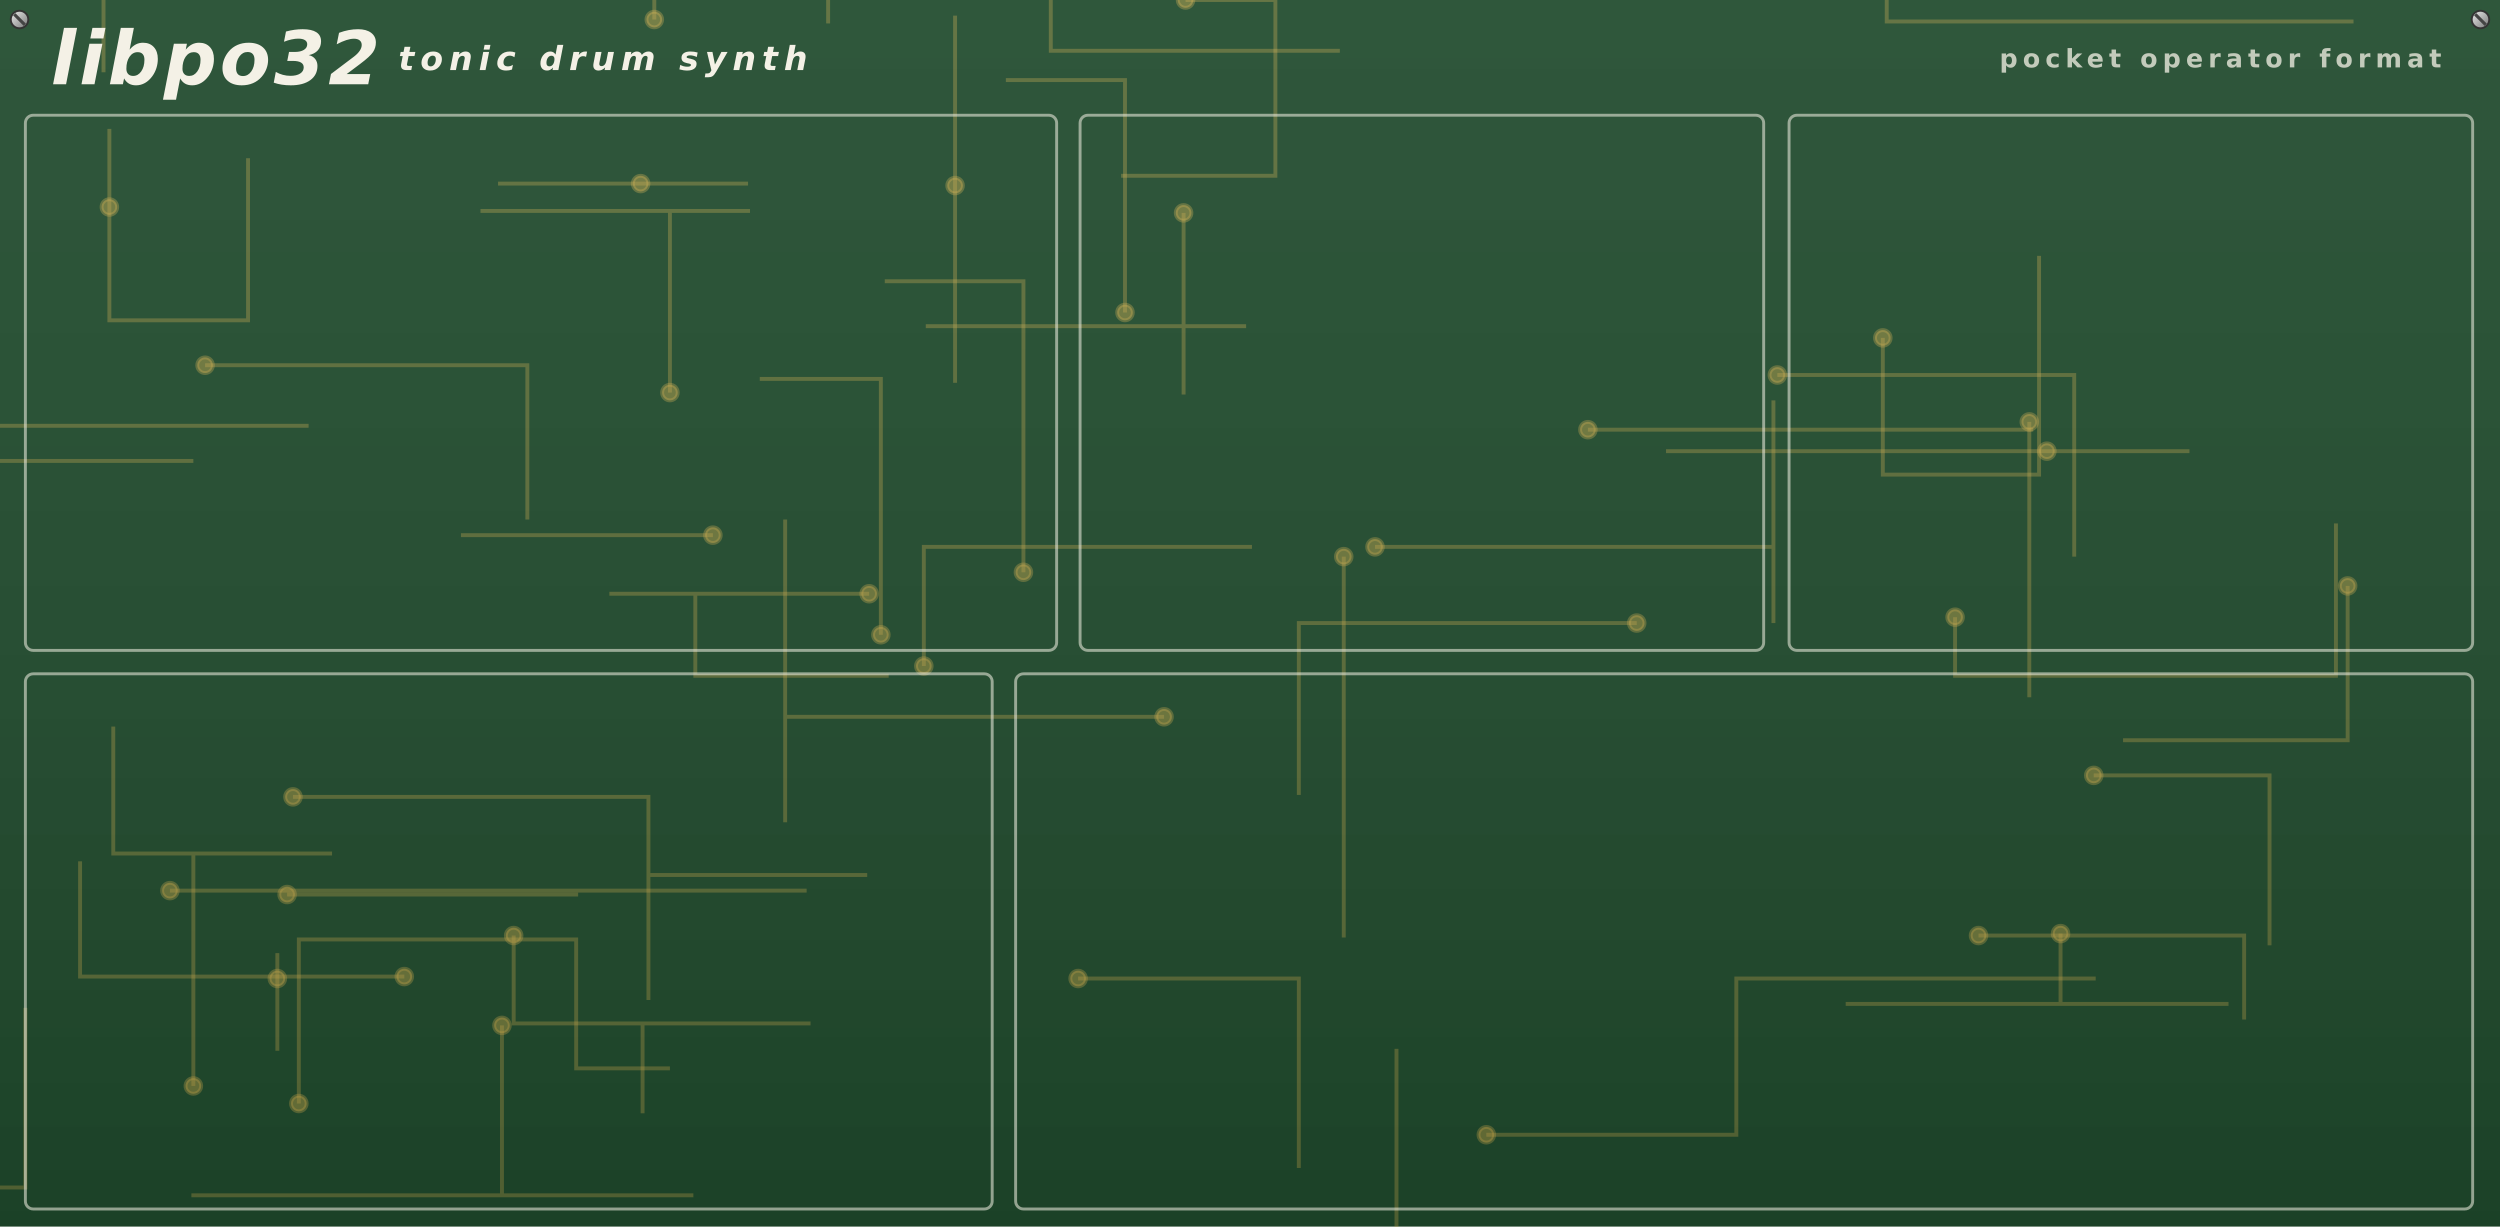
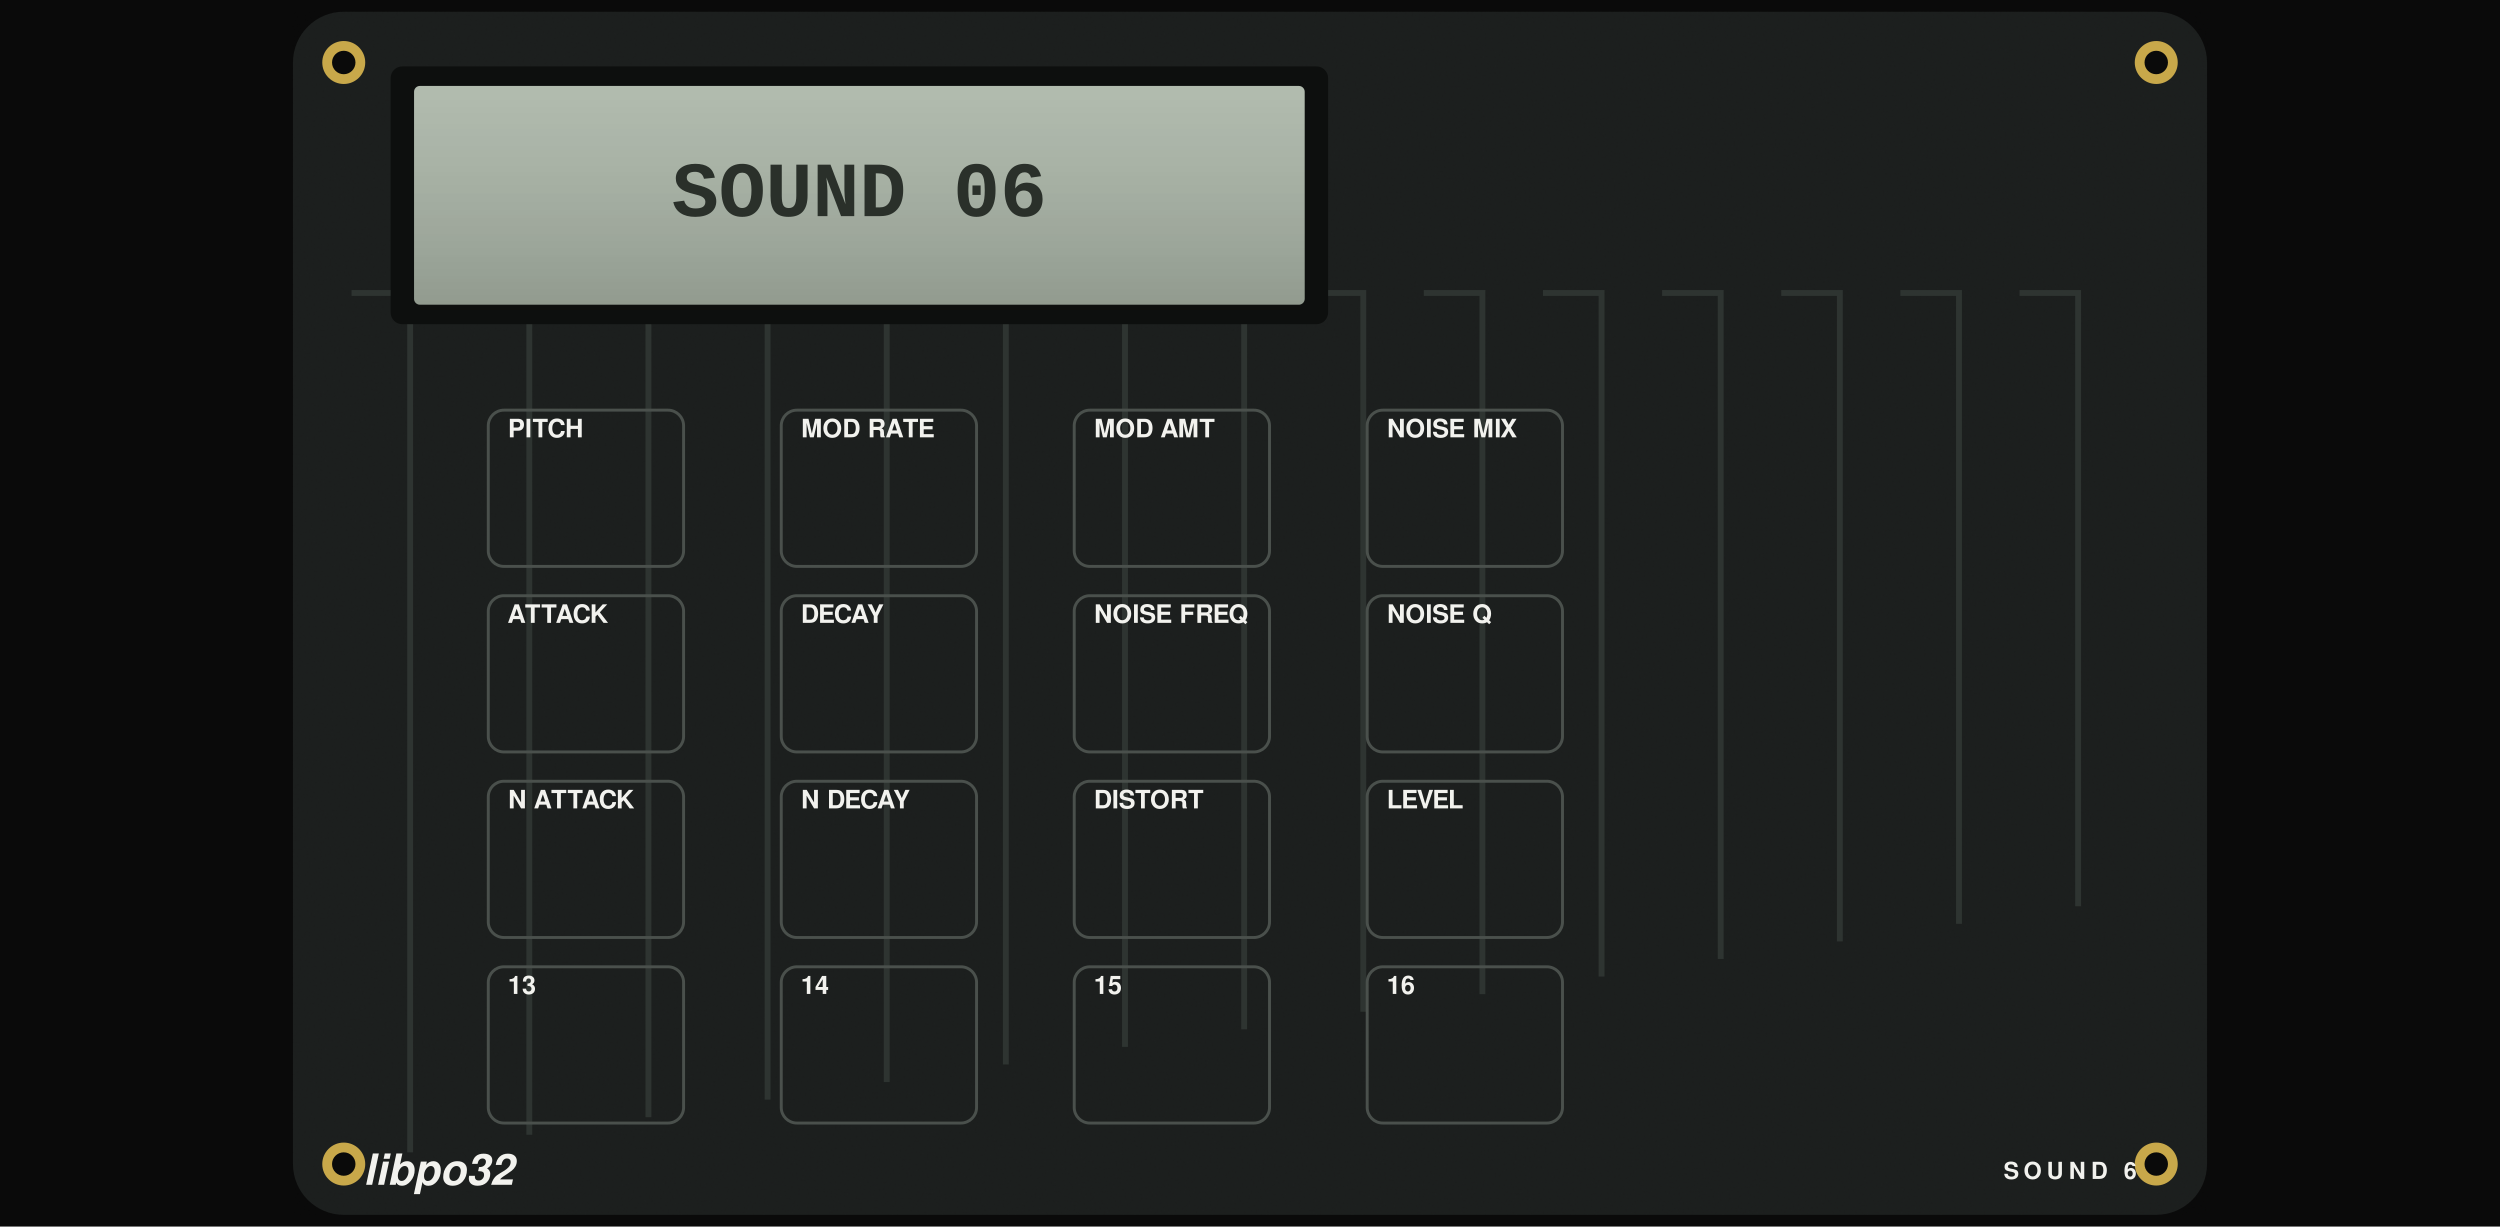
<svg xmlns="http://www.w3.org/2000/svg" width="1280" height="628" viewBox="0 0 1280 628">
  <defs>
-     <filter id="brush" x="0" y="0" width="100%" height="100%">
-       <feTurbulence type="fractalNoise" baseFrequency="0.002 0.9" numOctaves="2" seed="4" />
-       <feColorMatrix values="0 0 0 0 1  0 0 0 0 1  0 0 0 0 1  0 0 0 0.16 0" />
+     <linearGradient id="hw-screw" x1="0" y1="0" x2="1" y2="1">
+       <stop offset="0" stop-color="#f2f2f2" />
+       <stop offset="1" stop-color="#7a7a7a" />
+     </linearGradient>
+     <filter id="hw-brush" x="0" y="0" width="100%" height="100%">
+       <feTurbulence type="fractalNoise" baseFrequency="0.003 0.8" numOctaves="2" seed="5" />
+       <feColorMatrix values="0 0 0 0 1  0 0 0 0 1  0 0 0 0 1  0 0 0 0.20 0" />
    </filter>
-     <filter id="grain" x="0" y="0" width="100%" height="100%">
-       <feTurbulence type="fractalNoise" baseFrequency="0.9" numOctaves="2" seed="7" />
-       <feColorMatrix values="0 0 0 0 0  0 0 0 0 0  0 0 0 0 0  0 0 0 0.10 0" />
+     <filter id="hw-brushd" x="0" y="0" width="100%" height="100%">
+       <feTurbulence type="fractalNoise" baseFrequency="0.003 0.8" numOctaves="2" seed="9" />
+       <feColorMatrix values="0 0 0 0 0  0 0 0 0 0  0 0 0 0 0  0 0 0 0.16 0" />
    </filter>
-     <filter id="woodf" x="0" y="0" width="100%" height="100%">
-       <feTurbulence type="fractalNoise" baseFrequency="0.012 0.25" numOctaves="3" seed="11" />
-       <feColorMatrix values="0 0 0 0 0.36  0 0 0 0 0.20  0 0 0 0 0.09  0 0 0 0.9 0" />
+     <filter id="hw-grain" x="0" y="0" width="100%" height="100%">
+       <feTurbulence type="fractalNoise" baseFrequency="0.85" numOctaves="2" seed="3" />
+       <feColorMatrix values="0 0 0 0 0  0 0 0 0 0  0 0 0 0 0  0 0 0 0.07 0" />
    </filter>
-     <linearGradient id="screw" x1="0" y1="0" x2="1" y2="1">
-       <stop offset="0" stop-color="#eee" />
-       <stop offset="1" stop-color="#777" />
-     </linearGradient>
-     <linearGradient id="shade" x1="0" y1="0" x2="0" y2="1">
-       <stop offset="0" stop-color="#fff" stop-opacity="0.07" />
-       <stop offset="1" stop-color="#000" stop-opacity="0.12" />
+     <filter id="hw-wood" x="0" y="0" width="100%" height="100%">
+       <feTurbulence type="fractalNoise" baseFrequency="0.006 0.18" numOctaves="4" seed="21" />
+       <feColorMatrix values="0 0 0 0 0.30  0 0 0 0 0.15  0 0 0 0 0.05  0 0 0 0.85 0" />
+     </filter>
+     <filter id="hw-soft" x="-20%" y="-20%" width="140%" height="140%">
+       <feGaussianBlur stdDeviation="2" />
+     </filter>
+     <filter id="hw-shadow" x="-30%" y="-30%" width="160%" height="160%">
+       <feDropShadow dx="0" dy="2" stdDeviation="2" flood-opacity="0.45" />
+     </filter>
+     <linearGradient id="hw-vshade" x1="0" y1="0" x2="0" y2="1">
+       <stop offset="0" stop-color="#fff" stop-opacity="0.10" />
+       <stop offset="1" stop-color="#000" stop-opacity="0.14" />
    </linearGradient>
  </defs>
-   <rect width="1280" height="628" fill="#1f4a2c" />
-   <g stroke="#c9a94a" stroke-opacity="0.35" stroke-width="2" fill="none">
-     <polyline points="158,218 -9,218 -74,218" />
-     <circle cx="-74" cy="218" r="4" fill="#c9a94a" fill-opacity="0.45" />
-     <polyline points="665,521 665,598 665,501 552,501" />
-     <circle cx="552" cy="501" r="4" fill="#c9a94a" fill-opacity="0.45" />
-     <polyline points="413,456 239,456 87,456" />
-     <circle cx="87" cy="456" r="4" fill="#c9a94a" fill-opacity="0.45" />
-     <polyline points="41,441 41,500 207,500" />
-     <circle cx="207" cy="500" r="4" fill="#c9a94a" fill-opacity="0.45" />
-     <polyline points="343,547 295,547 295,481 153,481 153,565" />
-     <circle cx="153" cy="565" r="4" fill="#c9a94a" fill-opacity="0.45" />
-     <polyline points="142,488 142,538 142,501" />
-     <circle cx="142" cy="501" r="4" fill="#c9a94a" fill-opacity="0.45" />
-     <polyline points="270,266 270,187 105,187" />
-     <circle cx="105" cy="187" r="4" fill="#c9a94a" fill-opacity="0.45" />
-     <polyline points="13,516 13,608 -185,608 -282,608 -193,608" />
-     <circle cx="-193" cy="608" r="4" fill="#c9a94a" fill-opacity="0.45" />
-     <polyline points="1044,131 1044,243 1004,243 964,243 964,173" />
-     <circle cx="964" cy="173" r="4" fill="#c9a94a" fill-opacity="0.45" />
-     <polyline points="853,231 1004,231 1121,231 1048,231" />
-     <circle cx="1048" cy="231" r="4" fill="#c9a94a" fill-opacity="0.45" />
-     <polyline points="1196,268 1196,346 1001,346 1001,316" />
-     <circle cx="1001" cy="316" r="4" fill="#c9a94a" fill-opacity="0.45" />
-     <polyline points="98,612 234,612 355,612 257,612 257,525" />
-     <circle cx="257" cy="525" r="4" fill="#c9a94a" fill-opacity="0.45" />
-     <polyline points="53,5 53,37 53,-37 -115,-37" />
-     <circle cx="-115" cy="-37" r="4" fill="#c9a94a" fill-opacity="0.45" />
-     <polyline points="455,346 356,346 356,304 312,304 445,304" />
-     <circle cx="445" cy="304" r="4" fill="#c9a94a" fill-opacity="0.45" />
-     <polyline points="1039,357 1039,248 1039,216" />
-     <circle cx="1039" cy="216" r="4" fill="#c9a94a" fill-opacity="0.45" />
-     <polyline points="1149,522 1149,479 1013,479" />
-     <circle cx="1013" cy="479" r="4" fill="#c9a94a" fill-opacity="0.45" />
-     <polyline points="1162,484 1162,397 1072,397" />
-     <circle cx="1072" cy="397" r="4" fill="#c9a94a" fill-opacity="0.45" />
-     <polyline points="623,90 574,90 653,90 653,0 607,0" />
-     <circle cx="607" cy="0" r="4" fill="#c9a94a" fill-opacity="0.45" />
-     <polyline points="1087,379 1202,379 1202,349 1202,300" />
-     <circle cx="1202" cy="300" r="4" fill="#c9a94a" fill-opacity="0.45" />
-     <polyline points="99,236 -96,236 -96,170 -96,248" />
-     <circle cx="-96" cy="248" r="4" fill="#c9a94a" fill-opacity="0.45" />
-     <polyline points="1073,501 889,501 889,581 761,581" />
-     <circle cx="761" cy="581" r="4" fill="#c9a94a" fill-opacity="0.45" />
-     <polyline points="715,537 715,644 522,644" />
-     <circle cx="522" cy="644" r="4" fill="#c9a94a" fill-opacity="0.45" />
-     <polyline points="58,372 58,437 170,437 99,437 99,556" />
-     <circle cx="99" cy="556" r="4" fill="#c9a94a" fill-opacity="0.45" />
-     <polyline points="127,81 127,164 56,164 56,66 56,106" />
-     <circle cx="56" cy="106" r="4" fill="#c9a94a" fill-opacity="0.45" />
-     <polyline points="329,570 329,524 415,524 263,524 263,479" />
-     <circle cx="263" cy="479" r="4" fill="#c9a94a" fill-opacity="0.45" />
-     <polyline points="364,274 236,274 299,274 365,274" />
-     <circle cx="365" cy="274" r="4" fill="#c9a94a" fill-opacity="0.45" />
-     <polyline points="453,144 524,144 524,233 524,293" />
-     <circle cx="524" cy="293" r="4" fill="#c9a94a" fill-opacity="0.45" />
-     <polyline points="515,41 576,41 576,160" />
-     <circle cx="576" cy="160" r="4" fill="#c9a94a" fill-opacity="0.45" />
-     <polyline points="165,458 296,458 147,458" />
-     <circle cx="147" cy="458" r="4" fill="#c9a94a" fill-opacity="0.45" />
-     <polyline points="1041,220 904,220 813,220" />
-     <circle cx="813" cy="220" r="4" fill="#c9a94a" fill-opacity="0.45" />
-     <polyline points="638,167 474,167 606,167 606,202 606,109" />
-     <circle cx="606" cy="109" r="4" fill="#c9a94a" fill-opacity="0.45" />
-     <polyline points="306,94 255,94 383,94 328,94" />
-     <circle cx="328" cy="94" r="4" fill="#c9a94a" fill-opacity="0.45" />
-     <polyline points="389,194 451,194 451,248 451,325" />
-     <circle cx="451" cy="325" r="4" fill="#c9a94a" fill-opacity="0.45" />
-     <polyline points="424,12 424,-73 335,-73 335,10" />
-     <circle cx="335" cy="10" r="4" fill="#c9a94a" fill-opacity="0.45" />
-     <polyline points="908,205 908,319 908,280 822,280 704,280" />
-     <circle cx="704" cy="280" r="4" fill="#c9a94a" fill-opacity="0.45" />
-     <polyline points="1205,11 1119,11 966,11 966,-66 826,-66" />
-     <circle cx="826" cy="-66" r="4" fill="#c9a94a" fill-opacity="0.45" />
-     <polyline points="489,8 489,92 489,196 489,95" />
-     <circle cx="489" cy="95" r="4" fill="#c9a94a" fill-opacity="0.45" />
-     <polyline points="686,26 538,26 538,-43 538,-131" />
-     <circle cx="538" cy="-131" r="4" fill="#c9a94a" fill-opacity="0.45" />
-     <polyline points="246,108 384,108 343,108 343,201" />
-     <circle cx="343" cy="201" r="4" fill="#c9a94a" fill-opacity="0.45" />
-     <polyline points="1141,514 945,514 1055,514 1055,478" />
-     <circle cx="1055" cy="478" r="4" fill="#c9a94a" fill-opacity="0.45" />
-     <polyline points="444,448 332,448 332,512 332,408 150,408" />
-     <circle cx="150" cy="408" r="4" fill="#c9a94a" fill-opacity="0.45" />
-     <polyline points="402,421 402,342 402,266 402,367 596,367" />
-     <circle cx="596" cy="367" r="4" fill="#c9a94a" fill-opacity="0.45" />
-     <polyline points="598,280 641,280 473,280 473,341" />
-     <circle cx="473" cy="341" r="4" fill="#c9a94a" fill-opacity="0.45" />
-     <polyline points="665,407 665,319 838,319" />
-     <circle cx="838" cy="319" r="4" fill="#c9a94a" fill-opacity="0.45" />
-     <polyline points="688,480 688,403 688,285" />
-     <circle cx="688" cy="285" r="4" fill="#c9a94a" fill-opacity="0.45" />
-     <polyline points="1062,285 1062,192 910,192" />
-     <circle cx="910" cy="192" r="4" fill="#c9a94a" fill-opacity="0.45" />
+   <rect x="0" y="0" width="1280" height="628" rx="0" fill="#0a0a0a" />
+   <rect x="150" y="6" width="980" height="616" rx="26" fill="#1d201f" />
+   <rect x="150" y="6" width="980" height="616" filter="url(#hw-grain)" />
+   <circle cx="176" cy="32" r="11" fill="#c8a84a" />
+   <circle cx="176" cy="32" r="6" fill="#0a0a0a" />
+   <circle cx="1104" cy="32" r="11" fill="#c8a84a" />
+   <circle cx="1104" cy="32" r="6" fill="#0a0a0a" />
+   <circle cx="176" cy="596" r="11" fill="#c8a84a" />
+   <circle cx="176" cy="596" r="6" fill="#0a0a0a" />
+   <circle cx="1104" cy="596" r="11" fill="#c8a84a" />
+   <circle cx="1104" cy="596" r="6" fill="#0a0a0a" />
+   <g stroke="#2e3431" stroke-width="3" fill="none">
+     <path d="M180 150 h30 v440" />
+     <path d="M241 150 h30 v431" />
+     <path d="M302 150 h30 v422" />
+     <path d="M363 150 h30 v413" />
+     <path d="M424 150 h30 v404" />
+     <path d="M485 150 h30 v395" />
+     <path d="M546 150 h30 v386" />
+     <path d="M607 150 h30 v377" />
+     <path d="M668 150 h30 v368" />
+     <path d="M729 150 h30 v359" />
+     <path d="M790 150 h30 v350" />
+     <path d="M851 150 h30 v341" />
+     <path d="M912 150 h30 v332" />
+     <path d="M973 150 h30 v323" />
+     <path d="M1034 150 h30 v314" />
  </g>
-   <rect width="1280" height="628" fill="url(#shade)" />
-   <rect x="13" y="59" width="528" height="274" rx="4" fill="none" stroke="#f4f1e6" stroke-opacity="0.55" stroke-width="1.5" />
-   <rect x="553" y="59" width="350" height="274" rx="4" fill="none" stroke="#f4f1e6" stroke-opacity="0.55" stroke-width="1.5" />
-   <rect x="916" y="59" width="350" height="274" rx="4" fill="none" stroke="#f4f1e6" stroke-opacity="0.55" stroke-width="1.5" />
-   <rect x="13" y="345" width="495" height="274" rx="4" fill="none" stroke="#f4f1e6" stroke-opacity="0.55" stroke-width="1.5" />
-   <rect x="520" y="345" width="746" height="274" rx="4" fill="none" stroke="#f4f1e6" stroke-opacity="0.55" stroke-width="1.5" />
-   <text x="26" y="30" font-family="Titillium Web, DejaVu Sans, sans-serif" font-size="38" font-weight="700" fill="#f4f1e6" text-anchor="start" dominant-baseline="central" style="letter-spacing:0.04em;font-style:italic;">libpo32</text>
-   <text x="204" y="30" font-family="Titillium Web, DejaVu Sans, sans-serif" font-size="17" font-weight="600" fill="#f4f1e6" text-anchor="start" dominant-baseline="central" style="letter-spacing:0.18em;font-style:italic;">tonic drum synth</text>
-   <text x="1250" y="30" font-family="Titillium Web, DejaVu Sans, sans-serif" font-size="13" font-weight="600" fill="#f4f1e6" text-anchor="end" dominant-baseline="central" style="letter-spacing:0.2em;" opacity="0.75">pocket operator format</text>
-   <circle cx="10" cy="10" r="4.5" fill="url(#screw)" stroke="#333" stroke-width="1" />
-   <line x1="7.3" y1="7.3" x2="12.7" y2="12.7" stroke="#444" stroke-width="1.6" />
-   <circle cx="1270" cy="10" r="4.5" fill="url(#screw)" stroke="#333" stroke-width="1" />
-   <line x1="1267.3" y1="7.3" x2="1272.7" y2="12.7" stroke="#444" stroke-width="1.6" />
+   <rect x="200" y="34" width="480" height="132" rx="6" fill="#0d0f0e" />
+   <rect x="212" y="44" width="456" height="112" rx="3" fill="#a9b4a6" />
+   <rect x="212" y="44" width="456" height="112" rx="3" fill="url(#hw-vshade)" />
+   <text x="186" y="600" font-size="22" fill="#f2f2ee" text-anchor="start" dominant-baseline="central" style="font-family:FreeSans, Liberation Sans, Titillium Web, sans-serif;font-weight:700;letter-spacing:0em;font-style:italic;">libpo32</text>
+   <text x="1094" y="600" font-size="12" fill="#f2f2ee" text-anchor="end" dominant-baseline="central" style="font-family:FreeSans, Liberation Sans, Titillium Web, sans-serif;font-weight:700;letter-spacing:0.2em;">SOUND 6</text>
+   <text x="440" y="100" font-size="40" fill="#2a302a" text-anchor="middle" dominant-baseline="central" style="font-family:Liberation Mono, FreeMono, monospace;font-weight:700;letter-spacing:0em;">SOUND 06</text>
+   <rect x="250" y="210" width="100" height="80" rx="8" fill="none" stroke="#4a504c" stroke-width="1.5" />
+   <text x="260" y="220" font-size="13" fill="#f2f2ee" text-anchor="start" dominant-baseline="central" style="font-family:FreeSans, Liberation Sans, Titillium Web, sans-serif;font-weight:700;letter-spacing:0em;">PITCH</text>
+   <text x="340" y="220" font-size="9" fill="#f2f2ee" text-anchor="end" dominant-baseline="central" style="font-family:FreeSans, Liberation Sans, Titillium Web, sans-serif;font-weight:700;letter-spacing:0em;" />
+   <rect x="400" y="210" width="100" height="80" rx="8" fill="none" stroke="#4a504c" stroke-width="1.5" />
+   <text x="410" y="220" font-size="13" fill="#f2f2ee" text-anchor="start" dominant-baseline="central" style="font-family:FreeSans, Liberation Sans, Titillium Web, sans-serif;font-weight:700;letter-spacing:0em;">MOD RATE</text>
+   <text x="490" y="220" font-size="9" fill="#f2f2ee" text-anchor="end" dominant-baseline="central" style="font-family:FreeSans, Liberation Sans, Titillium Web, sans-serif;font-weight:700;letter-spacing:0em;" />
+   <rect x="550" y="210" width="100" height="80" rx="8" fill="none" stroke="#4a504c" stroke-width="1.5" />
+   <text x="560" y="220" font-size="13" fill="#f2f2ee" text-anchor="start" dominant-baseline="central" style="font-family:FreeSans, Liberation Sans, Titillium Web, sans-serif;font-weight:700;letter-spacing:0em;">MOD AMT</text>
+   <text x="640" y="220" font-size="9" fill="#f2f2ee" text-anchor="end" dominant-baseline="central" style="font-family:FreeSans, Liberation Sans, Titillium Web, sans-serif;font-weight:700;letter-spacing:0em;" />
+   <rect x="700" y="210" width="100" height="80" rx="8" fill="none" stroke="#4a504c" stroke-width="1.5" />
+   <text x="710" y="220" font-size="13" fill="#f2f2ee" text-anchor="start" dominant-baseline="central" style="font-family:FreeSans, Liberation Sans, Titillium Web, sans-serif;font-weight:700;letter-spacing:0em;">NOISE MIX</text>
+   <text x="790" y="220" font-size="9" fill="#f2f2ee" text-anchor="end" dominant-baseline="central" style="font-family:FreeSans, Liberation Sans, Titillium Web, sans-serif;font-weight:700;letter-spacing:0em;" />
+   <rect x="250" y="305" width="100" height="80" rx="8" fill="none" stroke="#4a504c" stroke-width="1.5" />
+   <text x="260" y="315" font-size="13" fill="#f2f2ee" text-anchor="start" dominant-baseline="central" style="font-family:FreeSans, Liberation Sans, Titillium Web, sans-serif;font-weight:700;letter-spacing:0em;">ATTACK</text>
+   <text x="340" y="315" font-size="9" fill="#f2f2ee" text-anchor="end" dominant-baseline="central" style="font-family:FreeSans, Liberation Sans, Titillium Web, sans-serif;font-weight:700;letter-spacing:0em;" />
+   <rect x="400" y="305" width="100" height="80" rx="8" fill="none" stroke="#4a504c" stroke-width="1.5" />
+   <text x="410" y="315" font-size="13" fill="#f2f2ee" text-anchor="start" dominant-baseline="central" style="font-family:FreeSans, Liberation Sans, Titillium Web, sans-serif;font-weight:700;letter-spacing:0em;">DECAY</text>
+   <text x="490" y="315" font-size="9" fill="#f2f2ee" text-anchor="end" dominant-baseline="central" style="font-family:FreeSans, Liberation Sans, Titillium Web, sans-serif;font-weight:700;letter-spacing:0em;" />
+   <rect x="550" y="305" width="100" height="80" rx="8" fill="none" stroke="#4a504c" stroke-width="1.5" />
+   <text x="560" y="315" font-size="13" fill="#f2f2ee" text-anchor="start" dominant-baseline="central" style="font-family:FreeSans, Liberation Sans, Titillium Web, sans-serif;font-weight:700;letter-spacing:0em;">NOISE FREQ</text>
+   <text x="640" y="315" font-size="9" fill="#f2f2ee" text-anchor="end" dominant-baseline="central" style="font-family:FreeSans, Liberation Sans, Titillium Web, sans-serif;font-weight:700;letter-spacing:0em;" />
+   <rect x="700" y="305" width="100" height="80" rx="8" fill="none" stroke="#4a504c" stroke-width="1.5" />
+   <text x="710" y="315" font-size="13" fill="#f2f2ee" text-anchor="start" dominant-baseline="central" style="font-family:FreeSans, Liberation Sans, Titillium Web, sans-serif;font-weight:700;letter-spacing:0em;">NOISE Q</text>
+   <text x="790" y="315" font-size="9" fill="#f2f2ee" text-anchor="end" dominant-baseline="central" style="font-family:FreeSans, Liberation Sans, Titillium Web, sans-serif;font-weight:700;letter-spacing:0em;" />
+   <rect x="250" y="400" width="100" height="80" rx="8" fill="none" stroke="#4a504c" stroke-width="1.5" />
+   <text x="260" y="410" font-size="13" fill="#f2f2ee" text-anchor="start" dominant-baseline="central" style="font-family:FreeSans, Liberation Sans, Titillium Web, sans-serif;font-weight:700;letter-spacing:0em;">N ATTACK</text>
+   <text x="340" y="410" font-size="9" fill="#f2f2ee" text-anchor="end" dominant-baseline="central" style="font-family:FreeSans, Liberation Sans, Titillium Web, sans-serif;font-weight:700;letter-spacing:0em;" />
+   <rect x="400" y="400" width="100" height="80" rx="8" fill="none" stroke="#4a504c" stroke-width="1.5" />
+   <text x="410" y="410" font-size="13" fill="#f2f2ee" text-anchor="start" dominant-baseline="central" style="font-family:FreeSans, Liberation Sans, Titillium Web, sans-serif;font-weight:700;letter-spacing:0em;">N DECAY</text>
+   <text x="490" y="410" font-size="9" fill="#f2f2ee" text-anchor="end" dominant-baseline="central" style="font-family:FreeSans, Liberation Sans, Titillium Web, sans-serif;font-weight:700;letter-spacing:0em;" />
+   <rect x="550" y="400" width="100" height="80" rx="8" fill="none" stroke="#4a504c" stroke-width="1.5" />
+   <text x="560" y="410" font-size="13" fill="#f2f2ee" text-anchor="start" dominant-baseline="central" style="font-family:FreeSans, Liberation Sans, Titillium Web, sans-serif;font-weight:700;letter-spacing:0em;">DISTORT</text>
+   <text x="640" y="410" font-size="9" fill="#f2f2ee" text-anchor="end" dominant-baseline="central" style="font-family:FreeSans, Liberation Sans, Titillium Web, sans-serif;font-weight:700;letter-spacing:0em;" />
+   <rect x="700" y="400" width="100" height="80" rx="8" fill="none" stroke="#4a504c" stroke-width="1.5" />
+   <text x="710" y="410" font-size="13" fill="#f2f2ee" text-anchor="start" dominant-baseline="central" style="font-family:FreeSans, Liberation Sans, Titillium Web, sans-serif;font-weight:700;letter-spacing:0em;">LEVEL</text>
+   <text x="790" y="410" font-size="9" fill="#f2f2ee" text-anchor="end" dominant-baseline="central" style="font-family:FreeSans, Liberation Sans, Titillium Web, sans-serif;font-weight:700;letter-spacing:0em;" />
+   <rect x="250" y="495" width="100" height="80" rx="8" fill="none" stroke="#4a504c" stroke-width="1.5" />
+   <text x="260" y="505" font-size="13" fill="#f2f2ee" text-anchor="start" dominant-baseline="central" style="font-family:FreeSans, Liberation Sans, Titillium Web, sans-serif;font-weight:700;letter-spacing:0em;">13</text>
+   <text x="340" y="505" font-size="9" fill="#f2f2ee" text-anchor="end" dominant-baseline="central" style="font-family:FreeSans, Liberation Sans, Titillium Web, sans-serif;font-weight:700;letter-spacing:0em;" />
+   <rect x="400" y="495" width="100" height="80" rx="8" fill="none" stroke="#4a504c" stroke-width="1.5" />
+   <text x="410" y="505" font-size="13" fill="#f2f2ee" text-anchor="start" dominant-baseline="central" style="font-family:FreeSans, Liberation Sans, Titillium Web, sans-serif;font-weight:700;letter-spacing:0em;">14</text>
+   <text x="490" y="505" font-size="9" fill="#f2f2ee" text-anchor="end" dominant-baseline="central" style="font-family:FreeSans, Liberation Sans, Titillium Web, sans-serif;font-weight:700;letter-spacing:0em;" />
+   <rect x="550" y="495" width="100" height="80" rx="8" fill="none" stroke="#4a504c" stroke-width="1.5" />
+   <text x="560" y="505" font-size="13" fill="#f2f2ee" text-anchor="start" dominant-baseline="central" style="font-family:FreeSans, Liberation Sans, Titillium Web, sans-serif;font-weight:700;letter-spacing:0em;">15</text>
+   <text x="640" y="505" font-size="9" fill="#f2f2ee" text-anchor="end" dominant-baseline="central" style="font-family:FreeSans, Liberation Sans, Titillium Web, sans-serif;font-weight:700;letter-spacing:0em;" />
+   <rect x="700" y="495" width="100" height="80" rx="8" fill="none" stroke="#4a504c" stroke-width="1.5" />
+   <text x="710" y="505" font-size="13" fill="#f2f2ee" text-anchor="start" dominant-baseline="central" style="font-family:FreeSans, Liberation Sans, Titillium Web, sans-serif;font-weight:700;letter-spacing:0em;">16</text>
+   <text x="790" y="505" font-size="9" fill="#f2f2ee" text-anchor="end" dominant-baseline="central" style="font-family:FreeSans, Liberation Sans, Titillium Web, sans-serif;font-weight:700;letter-spacing:0em;" />
</svg>
